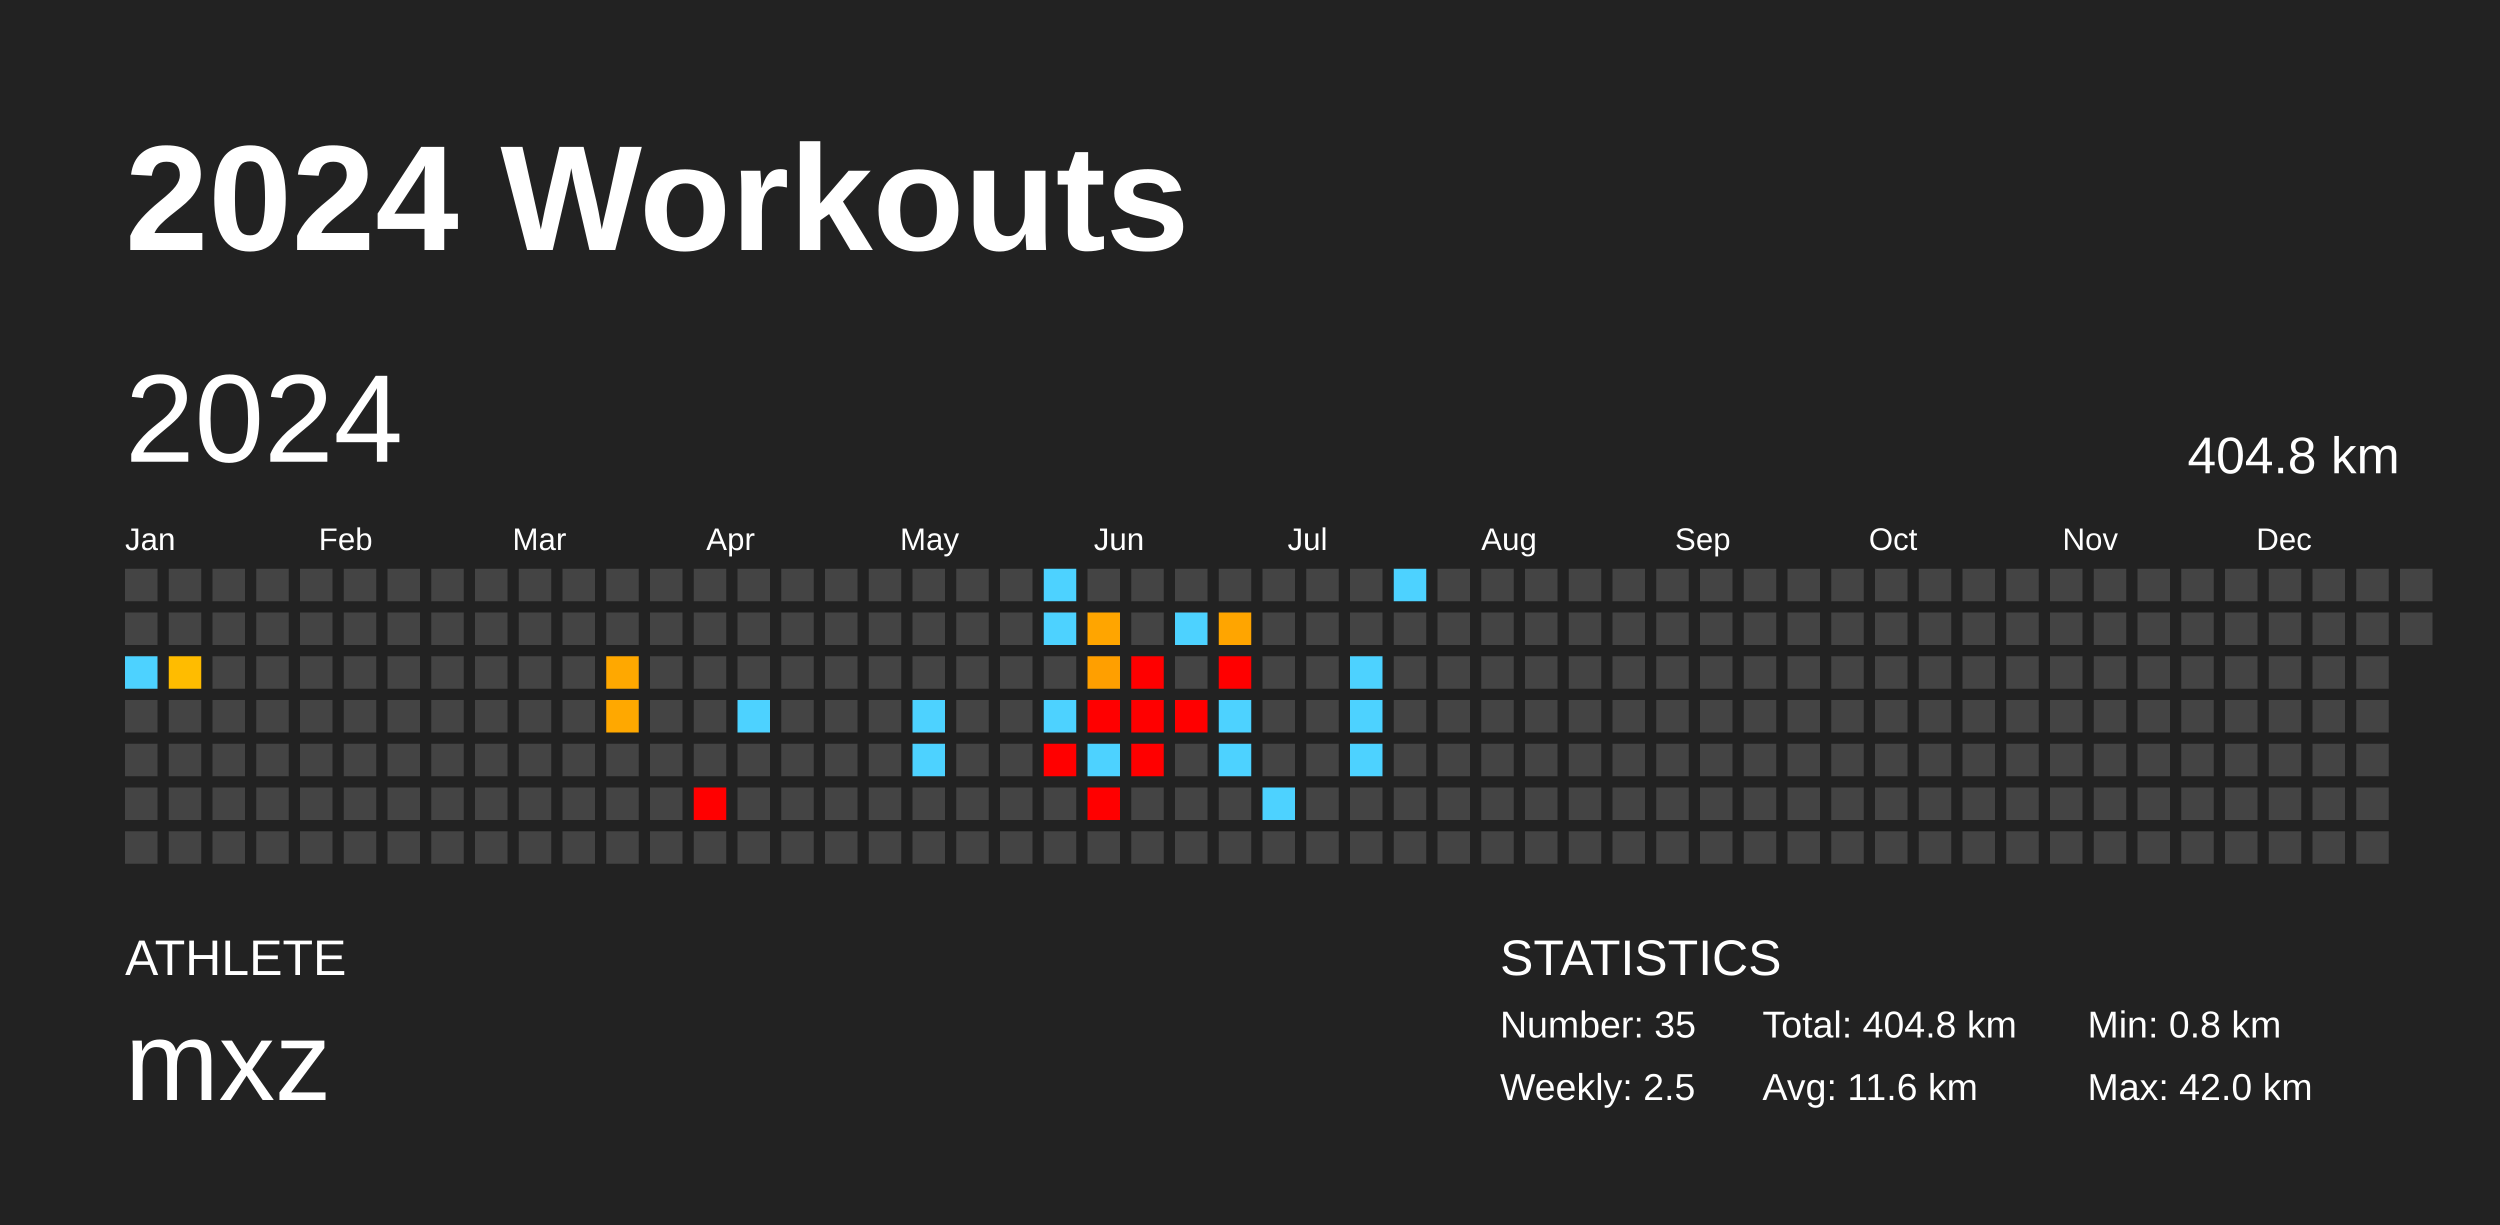
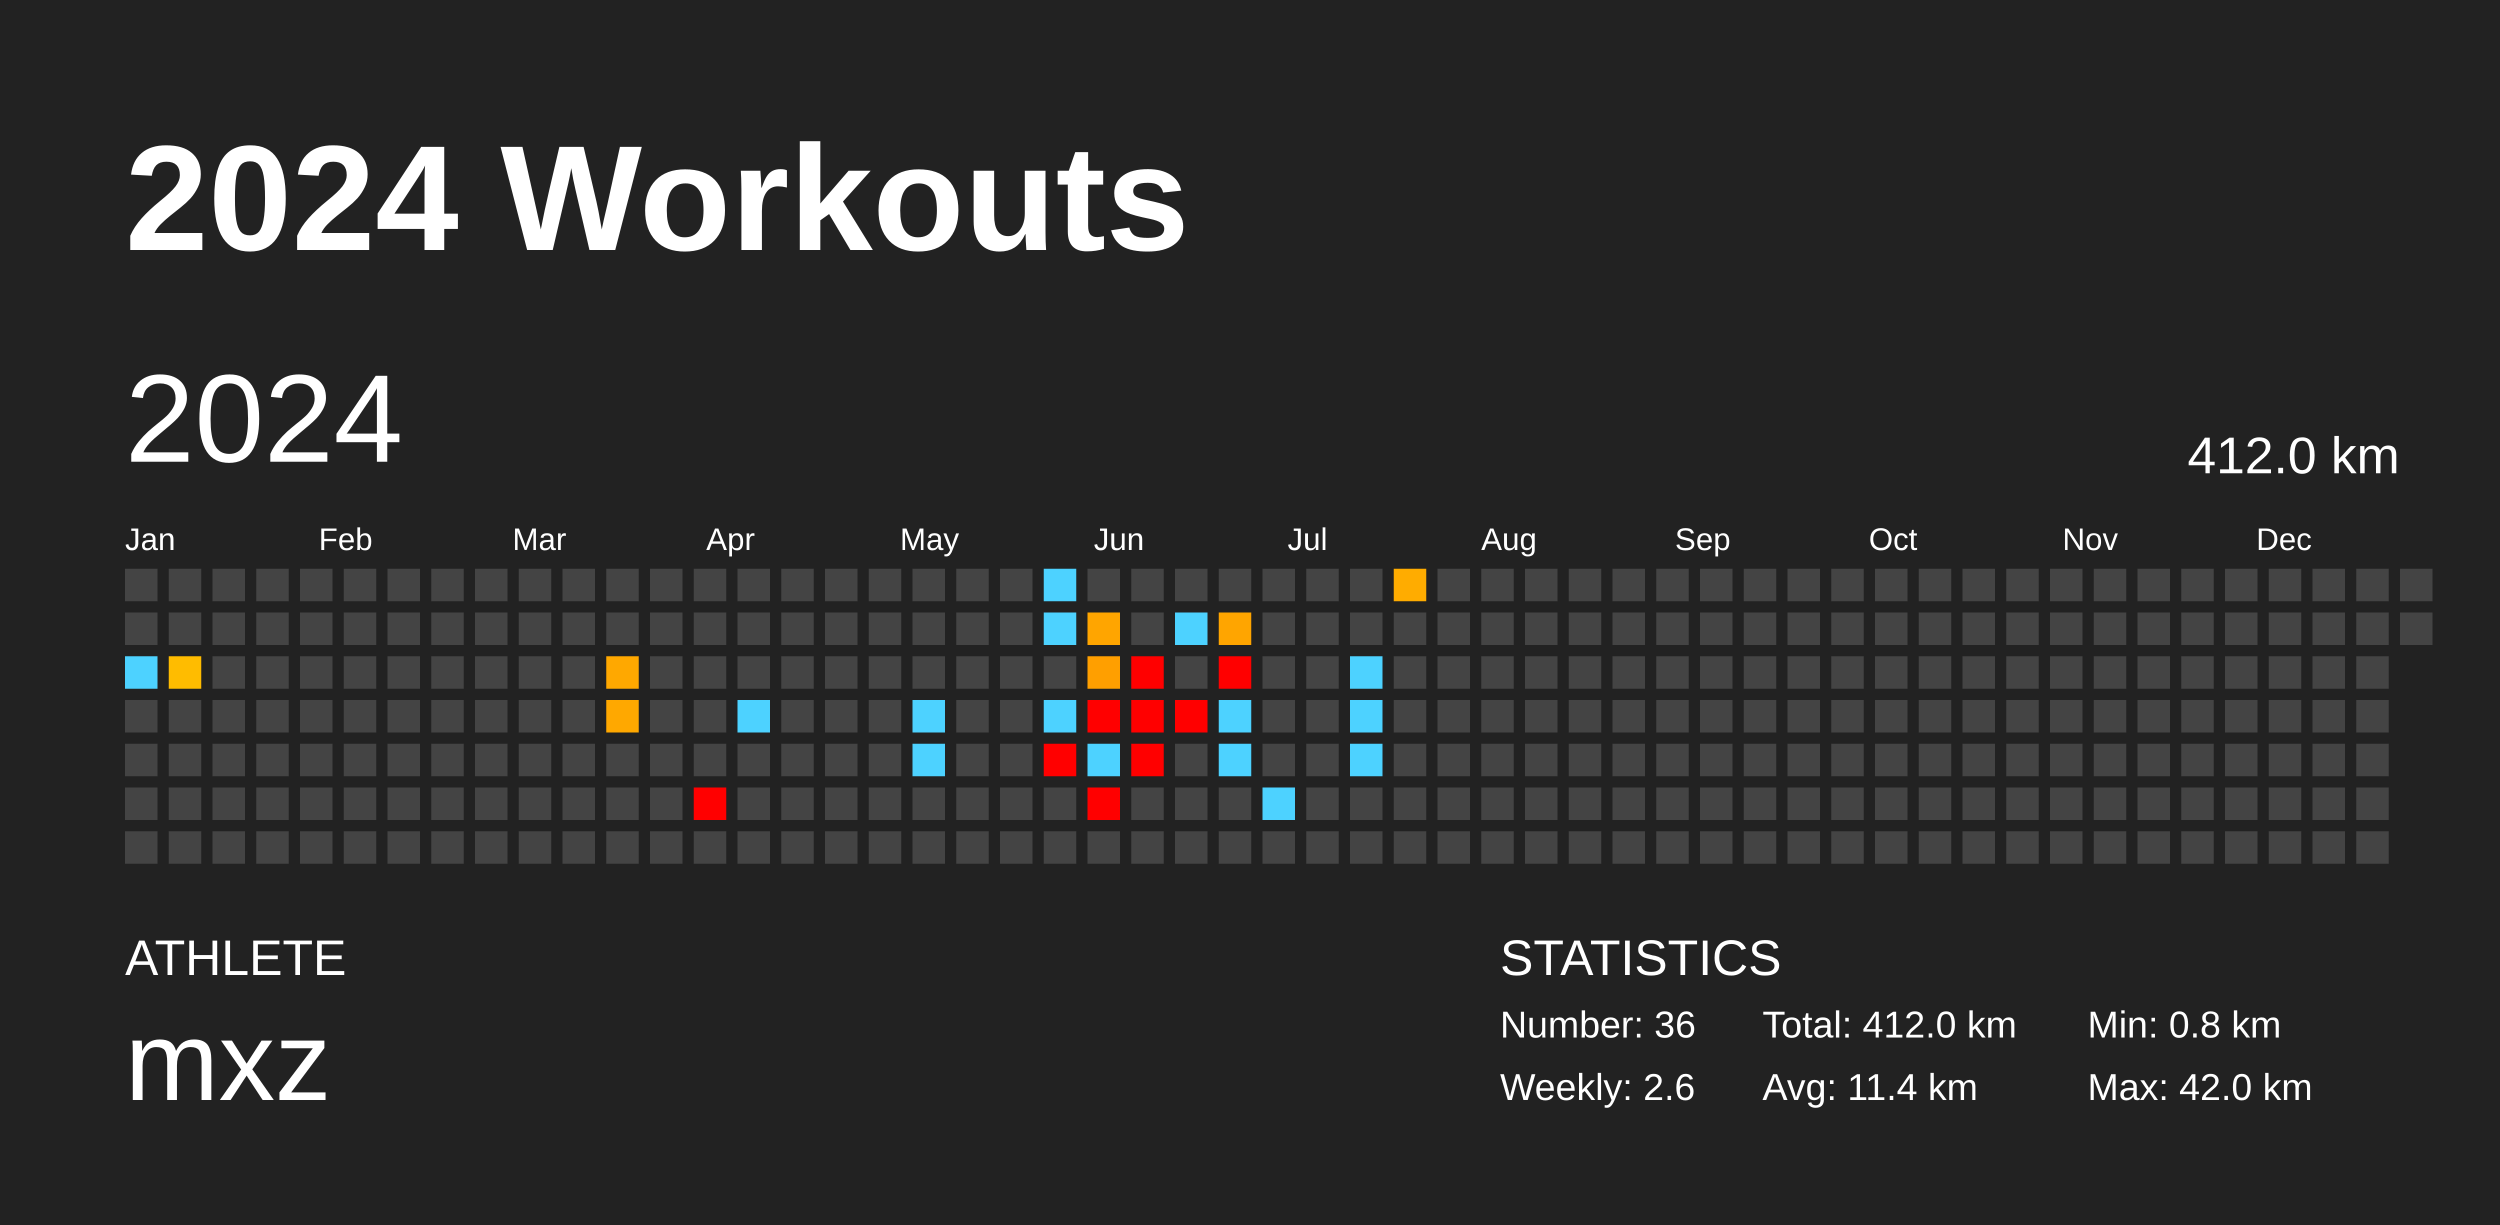
<svg xmlns="http://www.w3.org/2000/svg" baseProfile="full" height="98mm" version="1.1" viewBox="0,0,200,98" width="200mm">
  <defs />
  <rect fill="#222222" height="98" width="200" x="0" y="0" />
  <text fill="#FFFFFF" style="font-size:12px; font-family:Arial; font-weight:bold;" x="10" y="20">2024 Workouts</text>
  <text fill="#FFFFFF" style="font-size:4px; font-family:Arial" x="10" y="78">ATHLETE</text>
  <text fill="#FFFFFF" style="font-size:9px; font-family:Arial" x="10" y="88">mxz</text>
  <text fill="#FFFFFF" style="font-size:4px; font-family:Arial" x="120" y="78">STATISTICS</text>
-   <text fill="#FFFFFF" style="font-size:3px; font-family:Arial" x="120" y="83">Number: 35</text>
-   <text fill="#FFFFFF" style="font-size:3px; font-family:Arial" x="120" y="88">Weekly: 2.5</text>
-   <text fill="#FFFFFF" style="font-size:3px; font-family:Arial" x="141" y="83">Total: 404.8 km</text>
-   <text fill="#FFFFFF" style="font-size:3px; font-family:Arial" x="141" y="88">Avg: 11.6 km</text>
+   <text fill="#FFFFFF" style="font-size:3px; font-family:Arial" x="120" y="83">Number: 36</text>
+   <text fill="#FFFFFF" style="font-size:3px; font-family:Arial" x="120" y="88">Weekly: 2.6</text>
+   <text fill="#FFFFFF" style="font-size:3px; font-family:Arial" x="141" y="83">Total: 412.0 km</text>
+   <text fill="#FFFFFF" style="font-size:3px; font-family:Arial" x="141" y="88">Avg: 11.4 km</text>
  <text fill="#FFFFFF" style="font-size:3px; font-family:Arial" x="167" y="83">Min: 0.8 km</text>
  <text fill="#FFFFFF" style="font-size:3px; font-family:Arial" x="167" y="88">Max: 42.0 km</text>
  <text dominant-baseline="hanging" fill="#FFFFFF" style="font-size:10.0px; font-family:Arial;" x="10" y="30">2024</text>
-   <text dominant-baseline="hanging" fill="#FFFFFF" style="font-size:4.125px; font-family:Arial;" x="175" y="35">404.8 km</text>
+   <text dominant-baseline="hanging" fill="#FFFFFF" style="font-size:4.125px; font-family:Arial;" x="175" y="35">412.0 km</text>
  <text fill="#FFFFFF" style="font-size:2.5px; font-family:Arial" x="10.0" y="44">Jan</text>
  <text fill="#FFFFFF" style="font-size:2.5px; font-family:Arial" x="25.5" y="44">Feb</text>
  <text fill="#FFFFFF" style="font-size:2.5px; font-family:Arial" x="41.0" y="44">Mar</text>
  <text fill="#FFFFFF" style="font-size:2.5px; font-family:Arial" x="56.5" y="44">Apr</text>
  <text fill="#FFFFFF" style="font-size:2.5px; font-family:Arial" x="72.0" y="44">May</text>
  <text fill="#FFFFFF" style="font-size:2.5px; font-family:Arial" x="87.5" y="44">Jun</text>
  <text fill="#FFFFFF" style="font-size:2.5px; font-family:Arial" x="103.0" y="44">Jul</text>
  <text fill="#FFFFFF" style="font-size:2.5px; font-family:Arial" x="118.5" y="44">Aug</text>
  <text fill="#FFFFFF" style="font-size:2.5px; font-family:Arial" x="134.0" y="44">Sep</text>
  <text fill="#FFFFFF" style="font-size:2.5px; font-family:Arial" x="149.5" y="44">Oct</text>
  <text fill="#FFFFFF" style="font-size:2.5px; font-family:Arial" x="165.0" y="44">Nov</text>
  <text fill="#FFFFFF" style="font-size:2.5px; font-family:Arial" x="180.5" y="44">Dec</text>
  <rect fill="#444444" height="2.6" width="2.6" x="10.0" y="45.5" />
  <rect fill="#444444" height="2.6" width="2.6" x="10.0" y="49.0" />
  <rect fill="#4dd2ff" height="2.6" width="2.6" x="10.0" y="52.5" />
  <rect fill="#444444" height="2.6" width="2.6" x="10.0" y="56.0" />
  <rect fill="#444444" height="2.6" width="2.6" x="10.0" y="59.5" />
  <rect fill="#444444" height="2.6" width="2.6" x="10.0" y="63.0" />
  <rect fill="#444444" height="2.6" width="2.6" x="10.0" y="66.5" />
  <rect fill="#444444" height="2.6" width="2.6" x="13.5" y="45.5" />
  <rect fill="#444444" height="2.6" width="2.6" x="13.5" y="49.0" />
  <rect fill="#ffbc00" height="2.6" width="2.6" x="13.5" y="52.5" />
  <rect fill="#444444" height="2.6" width="2.6" x="13.5" y="56.0" />
  <rect fill="#444444" height="2.6" width="2.6" x="13.5" y="59.5" />
  <rect fill="#444444" height="2.6" width="2.6" x="13.5" y="63.0" />
  <rect fill="#444444" height="2.6" width="2.6" x="13.5" y="66.5" />
  <rect fill="#444444" height="2.6" width="2.6" x="17.0" y="45.5" />
  <rect fill="#444444" height="2.6" width="2.6" x="17.0" y="49.0" />
  <rect fill="#444444" height="2.6" width="2.6" x="17.0" y="52.5" />
  <rect fill="#444444" height="2.6" width="2.6" x="17.0" y="56.0" />
  <rect fill="#444444" height="2.6" width="2.6" x="17.0" y="59.5" />
  <rect fill="#444444" height="2.6" width="2.6" x="17.0" y="63.0" />
  <rect fill="#444444" height="2.6" width="2.6" x="17.0" y="66.5" />
  <rect fill="#444444" height="2.6" width="2.6" x="20.5" y="45.5" />
  <rect fill="#444444" height="2.6" width="2.6" x="20.5" y="49.0" />
  <rect fill="#444444" height="2.6" width="2.6" x="20.5" y="52.5" />
  <rect fill="#444444" height="2.6" width="2.6" x="20.5" y="56.0" />
  <rect fill="#444444" height="2.6" width="2.6" x="20.5" y="59.5" />
  <rect fill="#444444" height="2.6" width="2.6" x="20.5" y="63.0" />
  <rect fill="#444444" height="2.6" width="2.6" x="20.5" y="66.5" />
  <rect fill="#444444" height="2.6" width="2.6" x="24.0" y="45.5" />
  <rect fill="#444444" height="2.6" width="2.6" x="24.0" y="49.0" />
  <rect fill="#444444" height="2.6" width="2.6" x="24.0" y="52.5" />
  <rect fill="#444444" height="2.6" width="2.6" x="24.0" y="56.0" />
  <rect fill="#444444" height="2.6" width="2.6" x="24.0" y="59.5" />
  <rect fill="#444444" height="2.6" width="2.6" x="24.0" y="63.0" />
  <rect fill="#444444" height="2.6" width="2.6" x="24.0" y="66.5" />
  <rect fill="#444444" height="2.6" width="2.6" x="27.5" y="45.5" />
  <rect fill="#444444" height="2.6" width="2.6" x="27.5" y="49.0" />
  <rect fill="#444444" height="2.6" width="2.6" x="27.5" y="52.5" />
  <rect fill="#444444" height="2.6" width="2.6" x="27.5" y="56.0" />
  <rect fill="#444444" height="2.6" width="2.6" x="27.5" y="59.5" />
  <rect fill="#444444" height="2.6" width="2.6" x="27.5" y="63.0" />
  <rect fill="#444444" height="2.6" width="2.6" x="27.5" y="66.5" />
  <rect fill="#444444" height="2.6" width="2.6" x="31.0" y="45.5" />
  <rect fill="#444444" height="2.6" width="2.6" x="31.0" y="49.0" />
  <rect fill="#444444" height="2.6" width="2.6" x="31.0" y="52.5" />
  <rect fill="#444444" height="2.6" width="2.6" x="31.0" y="56.0" />
  <rect fill="#444444" height="2.6" width="2.6" x="31.0" y="59.5" />
  <rect fill="#444444" height="2.6" width="2.6" x="31.0" y="63.0" />
  <rect fill="#444444" height="2.6" width="2.6" x="31.0" y="66.5" />
  <rect fill="#444444" height="2.6" width="2.6" x="34.5" y="45.5" />
  <rect fill="#444444" height="2.6" width="2.6" x="34.5" y="49.0" />
  <rect fill="#444444" height="2.6" width="2.6" x="34.5" y="52.5" />
  <rect fill="#444444" height="2.6" width="2.6" x="34.5" y="56.0" />
  <rect fill="#444444" height="2.6" width="2.6" x="34.5" y="59.5" />
  <rect fill="#444444" height="2.6" width="2.6" x="34.5" y="63.0" />
  <rect fill="#444444" height="2.6" width="2.6" x="34.5" y="66.5" />
  <rect fill="#444444" height="2.6" width="2.6" x="38.0" y="45.5" />
  <rect fill="#444444" height="2.6" width="2.6" x="38.0" y="49.0" />
  <rect fill="#444444" height="2.6" width="2.6" x="38.0" y="52.5" />
  <rect fill="#444444" height="2.6" width="2.6" x="38.0" y="56.0" />
  <rect fill="#444444" height="2.6" width="2.6" x="38.0" y="59.5" />
  <rect fill="#444444" height="2.6" width="2.6" x="38.0" y="63.0" />
  <rect fill="#444444" height="2.6" width="2.6" x="38.0" y="66.5" />
  <rect fill="#444444" height="2.6" width="2.6" x="41.5" y="45.5" />
  <rect fill="#444444" height="2.6" width="2.6" x="41.5" y="49.0" />
  <rect fill="#444444" height="2.6" width="2.6" x="41.5" y="52.5" />
  <rect fill="#444444" height="2.6" width="2.6" x="41.5" y="56.0" />
  <rect fill="#444444" height="2.6" width="2.6" x="41.5" y="59.5" />
  <rect fill="#444444" height="2.6" width="2.6" x="41.5" y="63.0" />
  <rect fill="#444444" height="2.6" width="2.6" x="41.5" y="66.5" />
  <rect fill="#444444" height="2.6" width="2.6" x="45.0" y="45.5" />
  <rect fill="#444444" height="2.6" width="2.6" x="45.0" y="49.0" />
  <rect fill="#444444" height="2.6" width="2.6" x="45.0" y="52.5" />
  <rect fill="#444444" height="2.6" width="2.6" x="45.0" y="56.0" />
  <rect fill="#444444" height="2.6" width="2.6" x="45.0" y="59.5" />
  <rect fill="#444444" height="2.6" width="2.6" x="45.0" y="63.0" />
  <rect fill="#444444" height="2.6" width="2.6" x="45.0" y="66.5" />
  <rect fill="#444444" height="2.6" width="2.6" x="48.5" y="45.5" />
  <rect fill="#444444" height="2.6" width="2.6" x="48.5" y="49.0" />
  <rect fill="#ffa800" height="2.6" width="2.6" x="48.5" y="52.5" />
  <rect fill="#ffa800" height="2.6" width="2.6" x="48.5" y="56.0" />
  <rect fill="#444444" height="2.6" width="2.6" x="48.5" y="59.5" />
  <rect fill="#444444" height="2.6" width="2.6" x="48.5" y="63.0" />
  <rect fill="#444444" height="2.6" width="2.6" x="48.5" y="66.5" />
  <rect fill="#444444" height="2.6" width="2.6" x="52.0" y="45.5" />
  <rect fill="#444444" height="2.6" width="2.6" x="52.0" y="49.0" />
  <rect fill="#444444" height="2.6" width="2.6" x="52.0" y="52.5" />
  <rect fill="#444444" height="2.6" width="2.6" x="52.0" y="56.0" />
  <rect fill="#444444" height="2.6" width="2.6" x="52.0" y="59.5" />
  <rect fill="#444444" height="2.6" width="2.6" x="52.0" y="63.0" />
  <rect fill="#444444" height="2.6" width="2.6" x="52.0" y="66.5" />
  <rect fill="#444444" height="2.6" width="2.6" x="55.5" y="45.5" />
  <rect fill="#444444" height="2.6" width="2.6" x="55.5" y="49.0" />
  <rect fill="#444444" height="2.6" width="2.6" x="55.5" y="52.5" />
  <rect fill="#444444" height="2.6" width="2.6" x="55.5" y="56.0" />
  <rect fill="#444444" height="2.6" width="2.6" x="55.5" y="59.5" />
  <rect fill="red" height="2.6" width="2.6" x="55.5" y="63.0" />
  <rect fill="#444444" height="2.6" width="2.6" x="55.5" y="66.5" />
  <rect fill="#444444" height="2.6" width="2.6" x="59.0" y="45.5" />
  <rect fill="#444444" height="2.6" width="2.6" x="59.0" y="49.0" />
  <rect fill="#444444" height="2.6" width="2.6" x="59.0" y="52.5" />
  <rect fill="#4dd2ff" height="2.6" width="2.6" x="59.0" y="56.0" />
  <rect fill="#444444" height="2.6" width="2.6" x="59.0" y="59.5" />
  <rect fill="#444444" height="2.6" width="2.6" x="59.0" y="63.0" />
  <rect fill="#444444" height="2.6" width="2.6" x="59.0" y="66.5" />
  <rect fill="#444444" height="2.6" width="2.6" x="62.5" y="45.5" />
  <rect fill="#444444" height="2.6" width="2.6" x="62.5" y="49.0" />
  <rect fill="#444444" height="2.6" width="2.6" x="62.5" y="52.5" />
  <rect fill="#444444" height="2.6" width="2.6" x="62.5" y="56.0" />
  <rect fill="#444444" height="2.6" width="2.6" x="62.5" y="59.5" />
  <rect fill="#444444" height="2.6" width="2.6" x="62.5" y="63.0" />
  <rect fill="#444444" height="2.6" width="2.6" x="62.5" y="66.5" />
  <rect fill="#444444" height="2.6" width="2.6" x="66.0" y="45.5" />
  <rect fill="#444444" height="2.6" width="2.6" x="66.0" y="49.0" />
  <rect fill="#444444" height="2.6" width="2.6" x="66.0" y="52.5" />
  <rect fill="#444444" height="2.6" width="2.6" x="66.0" y="56.0" />
  <rect fill="#444444" height="2.6" width="2.6" x="66.0" y="59.5" />
  <rect fill="#444444" height="2.6" width="2.6" x="66.0" y="63.0" />
  <rect fill="#444444" height="2.6" width="2.6" x="66.0" y="66.5" />
  <rect fill="#444444" height="2.6" width="2.6" x="69.5" y="45.5" />
  <rect fill="#444444" height="2.6" width="2.6" x="69.5" y="49.0" />
  <rect fill="#444444" height="2.6" width="2.6" x="69.5" y="52.5" />
  <rect fill="#444444" height="2.6" width="2.6" x="69.5" y="56.0" />
  <rect fill="#444444" height="2.6" width="2.6" x="69.5" y="59.5" />
  <rect fill="#444444" height="2.6" width="2.6" x="69.5" y="63.0" />
  <rect fill="#444444" height="2.6" width="2.6" x="69.5" y="66.5" />
  <rect fill="#444444" height="2.6" width="2.6" x="73.0" y="45.5" />
  <rect fill="#444444" height="2.6" width="2.6" x="73.0" y="49.0" />
  <rect fill="#444444" height="2.6" width="2.6" x="73.0" y="52.5" />
  <rect fill="#4dd2ff" height="2.6" width="2.6" x="73.0" y="56.0" />
  <rect fill="#4dd2ff" height="2.6" width="2.6" x="73.0" y="59.5" />
  <rect fill="#444444" height="2.6" width="2.6" x="73.0" y="63.0" />
  <rect fill="#444444" height="2.6" width="2.6" x="73.0" y="66.5" />
  <rect fill="#444444" height="2.6" width="2.6" x="76.5" y="45.5" />
  <rect fill="#444444" height="2.6" width="2.6" x="76.5" y="49.0" />
  <rect fill="#444444" height="2.6" width="2.6" x="76.5" y="52.5" />
  <rect fill="#444444" height="2.6" width="2.6" x="76.5" y="56.0" />
  <rect fill="#444444" height="2.6" width="2.6" x="76.5" y="59.5" />
  <rect fill="#444444" height="2.6" width="2.6" x="76.5" y="63.0" />
  <rect fill="#444444" height="2.6" width="2.6" x="76.5" y="66.5" />
  <rect fill="#444444" height="2.6" width="2.6" x="80.0" y="45.5" />
  <rect fill="#444444" height="2.6" width="2.6" x="80.0" y="49.0" />
  <rect fill="#444444" height="2.6" width="2.6" x="80.0" y="52.5" />
  <rect fill="#444444" height="2.6" width="2.6" x="80.0" y="56.0" />
  <rect fill="#444444" height="2.6" width="2.6" x="80.0" y="59.5" />
  <rect fill="#444444" height="2.6" width="2.6" x="80.0" y="63.0" />
  <rect fill="#444444" height="2.6" width="2.6" x="80.0" y="66.5" />
  <rect fill="#4dd2ff" height="2.6" width="2.6" x="83.5" y="45.5" />
  <rect fill="#4dd2ff" height="2.6" width="2.6" x="83.5" y="49.0" />
  <rect fill="#444444" height="2.6" width="2.6" x="83.5" y="52.5" />
  <rect fill="#4dd2ff" height="2.6" width="2.6" x="83.5" y="56.0" />
  <rect fill="red" height="2.6" width="2.6" x="83.5" y="59.5" />
  <rect fill="#444444" height="2.6" width="2.6" x="83.5" y="63.0" />
  <rect fill="#444444" height="2.6" width="2.6" x="83.5" y="66.5" />
  <rect fill="#444444" height="2.6" width="2.6" x="87.0" y="45.5" />
  <rect fill="#ffa500" height="2.6" width="2.6" x="87.0" y="49.0" />
  <rect fill="#ff9f00" height="2.6" width="2.6" x="87.0" y="52.5" />
  <rect fill="red" height="2.6" width="2.6" x="87.0" y="56.0" />
  <rect fill="#4dd2ff" height="2.6" width="2.6" x="87.0" y="59.5" />
  <rect fill="red" height="2.6" width="2.6" x="87.0" y="63.0" />
  <rect fill="#444444" height="2.6" width="2.6" x="87.0" y="66.5" />
  <rect fill="#444444" height="2.6" width="2.6" x="90.5" y="45.5" />
  <rect fill="#444444" height="2.6" width="2.6" x="90.5" y="49.0" />
  <rect fill="red" height="2.6" width="2.6" x="90.5" y="52.5" />
  <rect fill="red" height="2.6" width="2.6" x="90.5" y="56.0" />
  <rect fill="red" height="2.6" width="2.6" x="90.5" y="59.5" />
  <rect fill="#444444" height="2.6" width="2.6" x="90.5" y="63.0" />
  <rect fill="#444444" height="2.6" width="2.6" x="90.5" y="66.5" />
  <rect fill="#444444" height="2.6" width="2.6" x="94.0" y="45.5" />
  <rect fill="#4dd2ff" height="2.6" width="2.6" x="94.0" y="49.0" />
  <rect fill="#444444" height="2.6" width="2.6" x="94.0" y="52.5" />
  <rect fill="red" height="2.6" width="2.6" x="94.0" y="56.0" />
  <rect fill="#444444" height="2.6" width="2.6" x="94.0" y="59.5" />
  <rect fill="#444444" height="2.6" width="2.6" x="94.0" y="63.0" />
  <rect fill="#444444" height="2.6" width="2.6" x="94.0" y="66.5" />
  <rect fill="#444444" height="2.6" width="2.6" x="97.5" y="45.5" />
  <rect fill="#ffa500" height="2.6" width="2.6" x="97.5" y="49.0" />
  <rect fill="red" height="2.6" width="2.6" x="97.5" y="52.5" />
  <rect fill="#4dd2ff" height="2.6" width="2.6" x="97.5" y="56.0" />
  <rect fill="#4dd2ff" height="2.6" width="2.6" x="97.5" y="59.5" />
  <rect fill="#444444" height="2.6" width="2.6" x="97.5" y="63.0" />
  <rect fill="#444444" height="2.6" width="2.6" x="97.5" y="66.5" />
  <rect fill="#444444" height="2.6" width="2.6" x="101.0" y="45.5" />
  <rect fill="#444444" height="2.6" width="2.6" x="101.0" y="49.0" />
  <rect fill="#444444" height="2.6" width="2.6" x="101.0" y="52.5" />
  <rect fill="#444444" height="2.6" width="2.6" x="101.0" y="56.0" />
  <rect fill="#444444" height="2.6" width="2.6" x="101.0" y="59.5" />
  <rect fill="#4dd2ff" height="2.6" width="2.6" x="101.0" y="63.0" />
  <rect fill="#444444" height="2.6" width="2.6" x="101.0" y="66.5" />
  <rect fill="#444444" height="2.6" width="2.6" x="104.5" y="45.5" />
  <rect fill="#444444" height="2.6" width="2.6" x="104.5" y="49.0" />
  <rect fill="#444444" height="2.6" width="2.6" x="104.5" y="52.5" />
  <rect fill="#444444" height="2.6" width="2.6" x="104.5" y="56.0" />
  <rect fill="#444444" height="2.6" width="2.6" x="104.5" y="59.5" />
  <rect fill="#444444" height="2.6" width="2.6" x="104.5" y="63.0" />
  <rect fill="#444444" height="2.6" width="2.6" x="104.5" y="66.5" />
  <rect fill="#444444" height="2.6" width="2.6" x="108.0" y="45.5" />
  <rect fill="#444444" height="2.6" width="2.6" x="108.0" y="49.0" />
  <rect fill="#4dd2ff" height="2.6" width="2.6" x="108.0" y="52.5" />
  <rect fill="#4dd2ff" height="2.6" width="2.6" x="108.0" y="56.0" />
  <rect fill="#4dd2ff" height="2.6" width="2.6" x="108.0" y="59.5" />
  <rect fill="#444444" height="2.6" width="2.6" x="108.0" y="63.0" />
  <rect fill="#444444" height="2.6" width="2.6" x="108.0" y="66.5" />
-   <rect fill="#4dd2ff" height="2.6" width="2.6" x="111.5" y="45.5" />
+   <rect fill="#ffac00" height="2.6" width="2.6" x="111.5" y="45.5" />
  <rect fill="#444444" height="2.6" width="2.6" x="111.5" y="49.0" />
  <rect fill="#444444" height="2.6" width="2.6" x="111.5" y="52.5" />
  <rect fill="#444444" height="2.6" width="2.6" x="111.5" y="56.0" />
  <rect fill="#444444" height="2.6" width="2.6" x="111.5" y="59.5" />
  <rect fill="#444444" height="2.6" width="2.6" x="111.5" y="63.0" />
  <rect fill="#444444" height="2.6" width="2.6" x="111.5" y="66.5" />
  <rect fill="#444444" height="2.6" width="2.6" x="115.0" y="45.5" />
  <rect fill="#444444" height="2.6" width="2.6" x="115.0" y="49.0" />
  <rect fill="#444444" height="2.6" width="2.6" x="115.0" y="52.5" />
  <rect fill="#444444" height="2.6" width="2.6" x="115.0" y="56.0" />
  <rect fill="#444444" height="2.6" width="2.6" x="115.0" y="59.5" />
  <rect fill="#444444" height="2.6" width="2.6" x="115.0" y="63.0" />
  <rect fill="#444444" height="2.6" width="2.6" x="115.0" y="66.5" />
  <rect fill="#444444" height="2.6" width="2.6" x="118.5" y="45.5" />
  <rect fill="#444444" height="2.6" width="2.6" x="118.5" y="49.0" />
  <rect fill="#444444" height="2.6" width="2.6" x="118.5" y="52.5" />
  <rect fill="#444444" height="2.6" width="2.6" x="118.5" y="56.0" />
  <rect fill="#444444" height="2.6" width="2.6" x="118.5" y="59.5" />
  <rect fill="#444444" height="2.6" width="2.6" x="118.5" y="63.0" />
  <rect fill="#444444" height="2.6" width="2.6" x="118.5" y="66.5" />
  <rect fill="#444444" height="2.6" width="2.6" x="122.0" y="45.5" />
  <rect fill="#444444" height="2.6" width="2.6" x="122.0" y="49.0" />
  <rect fill="#444444" height="2.6" width="2.6" x="122.0" y="52.5" />
  <rect fill="#444444" height="2.6" width="2.6" x="122.0" y="56.0" />
  <rect fill="#444444" height="2.6" width="2.6" x="122.0" y="59.5" />
  <rect fill="#444444" height="2.6" width="2.6" x="122.0" y="63.0" />
  <rect fill="#444444" height="2.6" width="2.6" x="122.0" y="66.5" />
  <rect fill="#444444" height="2.6" width="2.6" x="125.5" y="45.5" />
  <rect fill="#444444" height="2.6" width="2.6" x="125.5" y="49.0" />
  <rect fill="#444444" height="2.6" width="2.6" x="125.5" y="52.5" />
  <rect fill="#444444" height="2.6" width="2.6" x="125.5" y="56.0" />
  <rect fill="#444444" height="2.6" width="2.6" x="125.5" y="59.5" />
  <rect fill="#444444" height="2.6" width="2.6" x="125.5" y="63.0" />
  <rect fill="#444444" height="2.6" width="2.6" x="125.5" y="66.5" />
  <rect fill="#444444" height="2.6" width="2.6" x="129.0" y="45.5" />
  <rect fill="#444444" height="2.6" width="2.6" x="129.0" y="49.0" />
  <rect fill="#444444" height="2.6" width="2.6" x="129.0" y="52.5" />
  <rect fill="#444444" height="2.6" width="2.6" x="129.0" y="56.0" />
  <rect fill="#444444" height="2.6" width="2.6" x="129.0" y="59.5" />
  <rect fill="#444444" height="2.6" width="2.6" x="129.0" y="63.0" />
  <rect fill="#444444" height="2.6" width="2.6" x="129.0" y="66.5" />
  <rect fill="#444444" height="2.6" width="2.6" x="132.5" y="45.5" />
  <rect fill="#444444" height="2.6" width="2.6" x="132.5" y="49.0" />
  <rect fill="#444444" height="2.6" width="2.6" x="132.5" y="52.5" />
  <rect fill="#444444" height="2.6" width="2.6" x="132.5" y="56.0" />
  <rect fill="#444444" height="2.6" width="2.6" x="132.5" y="59.5" />
  <rect fill="#444444" height="2.6" width="2.6" x="132.5" y="63.0" />
  <rect fill="#444444" height="2.6" width="2.6" x="132.5" y="66.5" />
  <rect fill="#444444" height="2.6" width="2.6" x="136.0" y="45.5" />
  <rect fill="#444444" height="2.6" width="2.6" x="136.0" y="49.0" />
  <rect fill="#444444" height="2.6" width="2.6" x="136.0" y="52.5" />
  <rect fill="#444444" height="2.6" width="2.6" x="136.0" y="56.0" />
  <rect fill="#444444" height="2.6" width="2.6" x="136.0" y="59.5" />
  <rect fill="#444444" height="2.6" width="2.6" x="136.0" y="63.0" />
  <rect fill="#444444" height="2.6" width="2.6" x="136.0" y="66.5" />
  <rect fill="#444444" height="2.6" width="2.6" x="139.5" y="45.5" />
  <rect fill="#444444" height="2.6" width="2.6" x="139.5" y="49.0" />
  <rect fill="#444444" height="2.6" width="2.6" x="139.5" y="52.5" />
  <rect fill="#444444" height="2.6" width="2.6" x="139.5" y="56.0" />
  <rect fill="#444444" height="2.6" width="2.6" x="139.5" y="59.5" />
  <rect fill="#444444" height="2.6" width="2.6" x="139.5" y="63.0" />
  <rect fill="#444444" height="2.6" width="2.6" x="139.5" y="66.5" />
  <rect fill="#444444" height="2.6" width="2.6" x="143.0" y="45.5" />
  <rect fill="#444444" height="2.6" width="2.6" x="143.0" y="49.0" />
  <rect fill="#444444" height="2.6" width="2.6" x="143.0" y="52.5" />
  <rect fill="#444444" height="2.6" width="2.6" x="143.0" y="56.0" />
  <rect fill="#444444" height="2.6" width="2.6" x="143.0" y="59.5" />
  <rect fill="#444444" height="2.6" width="2.6" x="143.0" y="63.0" />
  <rect fill="#444444" height="2.6" width="2.6" x="143.0" y="66.5" />
  <rect fill="#444444" height="2.6" width="2.6" x="146.5" y="45.5" />
  <rect fill="#444444" height="2.6" width="2.6" x="146.5" y="49.0" />
  <rect fill="#444444" height="2.6" width="2.6" x="146.5" y="52.5" />
  <rect fill="#444444" height="2.6" width="2.6" x="146.5" y="56.0" />
  <rect fill="#444444" height="2.6" width="2.6" x="146.5" y="59.5" />
  <rect fill="#444444" height="2.6" width="2.6" x="146.5" y="63.0" />
  <rect fill="#444444" height="2.6" width="2.6" x="146.5" y="66.5" />
  <rect fill="#444444" height="2.6" width="2.6" x="150.0" y="45.5" />
  <rect fill="#444444" height="2.6" width="2.6" x="150.0" y="49.0" />
  <rect fill="#444444" height="2.6" width="2.6" x="150.0" y="52.5" />
  <rect fill="#444444" height="2.6" width="2.6" x="150.0" y="56.0" />
  <rect fill="#444444" height="2.6" width="2.6" x="150.0" y="59.5" />
  <rect fill="#444444" height="2.6" width="2.6" x="150.0" y="63.0" />
  <rect fill="#444444" height="2.6" width="2.6" x="150.0" y="66.5" />
  <rect fill="#444444" height="2.6" width="2.6" x="153.5" y="45.5" />
  <rect fill="#444444" height="2.6" width="2.6" x="153.5" y="49.0" />
  <rect fill="#444444" height="2.6" width="2.6" x="153.5" y="52.5" />
  <rect fill="#444444" height="2.6" width="2.6" x="153.5" y="56.0" />
  <rect fill="#444444" height="2.6" width="2.6" x="153.5" y="59.5" />
  <rect fill="#444444" height="2.6" width="2.6" x="153.5" y="63.0" />
  <rect fill="#444444" height="2.6" width="2.6" x="153.5" y="66.5" />
  <rect fill="#444444" height="2.6" width="2.6" x="157.0" y="45.5" />
  <rect fill="#444444" height="2.6" width="2.6" x="157.0" y="49.0" />
  <rect fill="#444444" height="2.6" width="2.6" x="157.0" y="52.5" />
  <rect fill="#444444" height="2.6" width="2.6" x="157.0" y="56.0" />
  <rect fill="#444444" height="2.6" width="2.6" x="157.0" y="59.5" />
  <rect fill="#444444" height="2.6" width="2.6" x="157.0" y="63.0" />
  <rect fill="#444444" height="2.6" width="2.6" x="157.0" y="66.5" />
  <rect fill="#444444" height="2.6" width="2.6" x="160.5" y="45.5" />
  <rect fill="#444444" height="2.6" width="2.6" x="160.5" y="49.0" />
  <rect fill="#444444" height="2.6" width="2.6" x="160.5" y="52.5" />
  <rect fill="#444444" height="2.6" width="2.6" x="160.5" y="56.0" />
  <rect fill="#444444" height="2.6" width="2.6" x="160.5" y="59.5" />
  <rect fill="#444444" height="2.6" width="2.6" x="160.5" y="63.0" />
  <rect fill="#444444" height="2.6" width="2.6" x="160.5" y="66.5" />
  <rect fill="#444444" height="2.6" width="2.6" x="164.0" y="45.5" />
  <rect fill="#444444" height="2.6" width="2.6" x="164.0" y="49.0" />
  <rect fill="#444444" height="2.6" width="2.6" x="164.0" y="52.5" />
  <rect fill="#444444" height="2.6" width="2.6" x="164.0" y="56.0" />
  <rect fill="#444444" height="2.6" width="2.6" x="164.0" y="59.5" />
  <rect fill="#444444" height="2.6" width="2.6" x="164.0" y="63.0" />
  <rect fill="#444444" height="2.6" width="2.6" x="164.0" y="66.5" />
  <rect fill="#444444" height="2.6" width="2.6" x="167.5" y="45.5" />
  <rect fill="#444444" height="2.6" width="2.6" x="167.5" y="49.0" />
  <rect fill="#444444" height="2.6" width="2.6" x="167.5" y="52.5" />
  <rect fill="#444444" height="2.6" width="2.6" x="167.5" y="56.0" />
  <rect fill="#444444" height="2.6" width="2.6" x="167.5" y="59.5" />
  <rect fill="#444444" height="2.6" width="2.6" x="167.5" y="63.0" />
  <rect fill="#444444" height="2.6" width="2.6" x="167.5" y="66.5" />
  <rect fill="#444444" height="2.6" width="2.6" x="171.0" y="45.5" />
  <rect fill="#444444" height="2.6" width="2.6" x="171.0" y="49.0" />
  <rect fill="#444444" height="2.6" width="2.6" x="171.0" y="52.5" />
  <rect fill="#444444" height="2.6" width="2.6" x="171.0" y="56.0" />
  <rect fill="#444444" height="2.6" width="2.6" x="171.0" y="59.5" />
  <rect fill="#444444" height="2.6" width="2.6" x="171.0" y="63.0" />
  <rect fill="#444444" height="2.6" width="2.6" x="171.0" y="66.5" />
  <rect fill="#444444" height="2.6" width="2.6" x="174.5" y="45.5" />
  <rect fill="#444444" height="2.6" width="2.6" x="174.5" y="49.0" />
  <rect fill="#444444" height="2.6" width="2.6" x="174.5" y="52.5" />
  <rect fill="#444444" height="2.6" width="2.6" x="174.5" y="56.0" />
  <rect fill="#444444" height="2.6" width="2.6" x="174.5" y="59.5" />
  <rect fill="#444444" height="2.6" width="2.6" x="174.5" y="63.0" />
  <rect fill="#444444" height="2.6" width="2.6" x="174.5" y="66.5" />
  <rect fill="#444444" height="2.6" width="2.6" x="178.0" y="45.5" />
  <rect fill="#444444" height="2.6" width="2.6" x="178.0" y="49.0" />
  <rect fill="#444444" height="2.6" width="2.6" x="178.0" y="52.5" />
  <rect fill="#444444" height="2.6" width="2.6" x="178.0" y="56.0" />
  <rect fill="#444444" height="2.6" width="2.6" x="178.0" y="59.5" />
  <rect fill="#444444" height="2.6" width="2.6" x="178.0" y="63.0" />
  <rect fill="#444444" height="2.6" width="2.6" x="178.0" y="66.5" />
  <rect fill="#444444" height="2.6" width="2.6" x="181.5" y="45.5" />
  <rect fill="#444444" height="2.6" width="2.6" x="181.5" y="49.0" />
  <rect fill="#444444" height="2.6" width="2.6" x="181.5" y="52.5" />
  <rect fill="#444444" height="2.6" width="2.6" x="181.5" y="56.0" />
  <rect fill="#444444" height="2.6" width="2.6" x="181.5" y="59.5" />
  <rect fill="#444444" height="2.6" width="2.6" x="181.5" y="63.0" />
  <rect fill="#444444" height="2.6" width="2.6" x="181.5" y="66.5" />
  <rect fill="#444444" height="2.6" width="2.6" x="185.0" y="45.5" />
  <rect fill="#444444" height="2.6" width="2.6" x="185.0" y="49.0" />
  <rect fill="#444444" height="2.6" width="2.6" x="185.0" y="52.5" />
  <rect fill="#444444" height="2.6" width="2.6" x="185.0" y="56.0" />
  <rect fill="#444444" height="2.6" width="2.6" x="185.0" y="59.5" />
  <rect fill="#444444" height="2.6" width="2.6" x="185.0" y="63.0" />
  <rect fill="#444444" height="2.6" width="2.6" x="185.0" y="66.5" />
  <rect fill="#444444" height="2.6" width="2.6" x="188.5" y="45.5" />
  <rect fill="#444444" height="2.6" width="2.6" x="188.5" y="49.0" />
  <rect fill="#444444" height="2.6" width="2.6" x="188.5" y="52.5" />
  <rect fill="#444444" height="2.6" width="2.6" x="188.5" y="56.0" />
  <rect fill="#444444" height="2.6" width="2.6" x="188.5" y="59.5" />
  <rect fill="#444444" height="2.6" width="2.6" x="188.5" y="63.0" />
  <rect fill="#444444" height="2.6" width="2.6" x="188.5" y="66.5" />
  <rect fill="#444444" height="2.6" width="2.6" x="192.0" y="45.5" />
  <rect fill="#444444" height="2.6" width="2.6" x="192.0" y="49.0" />
</svg>
